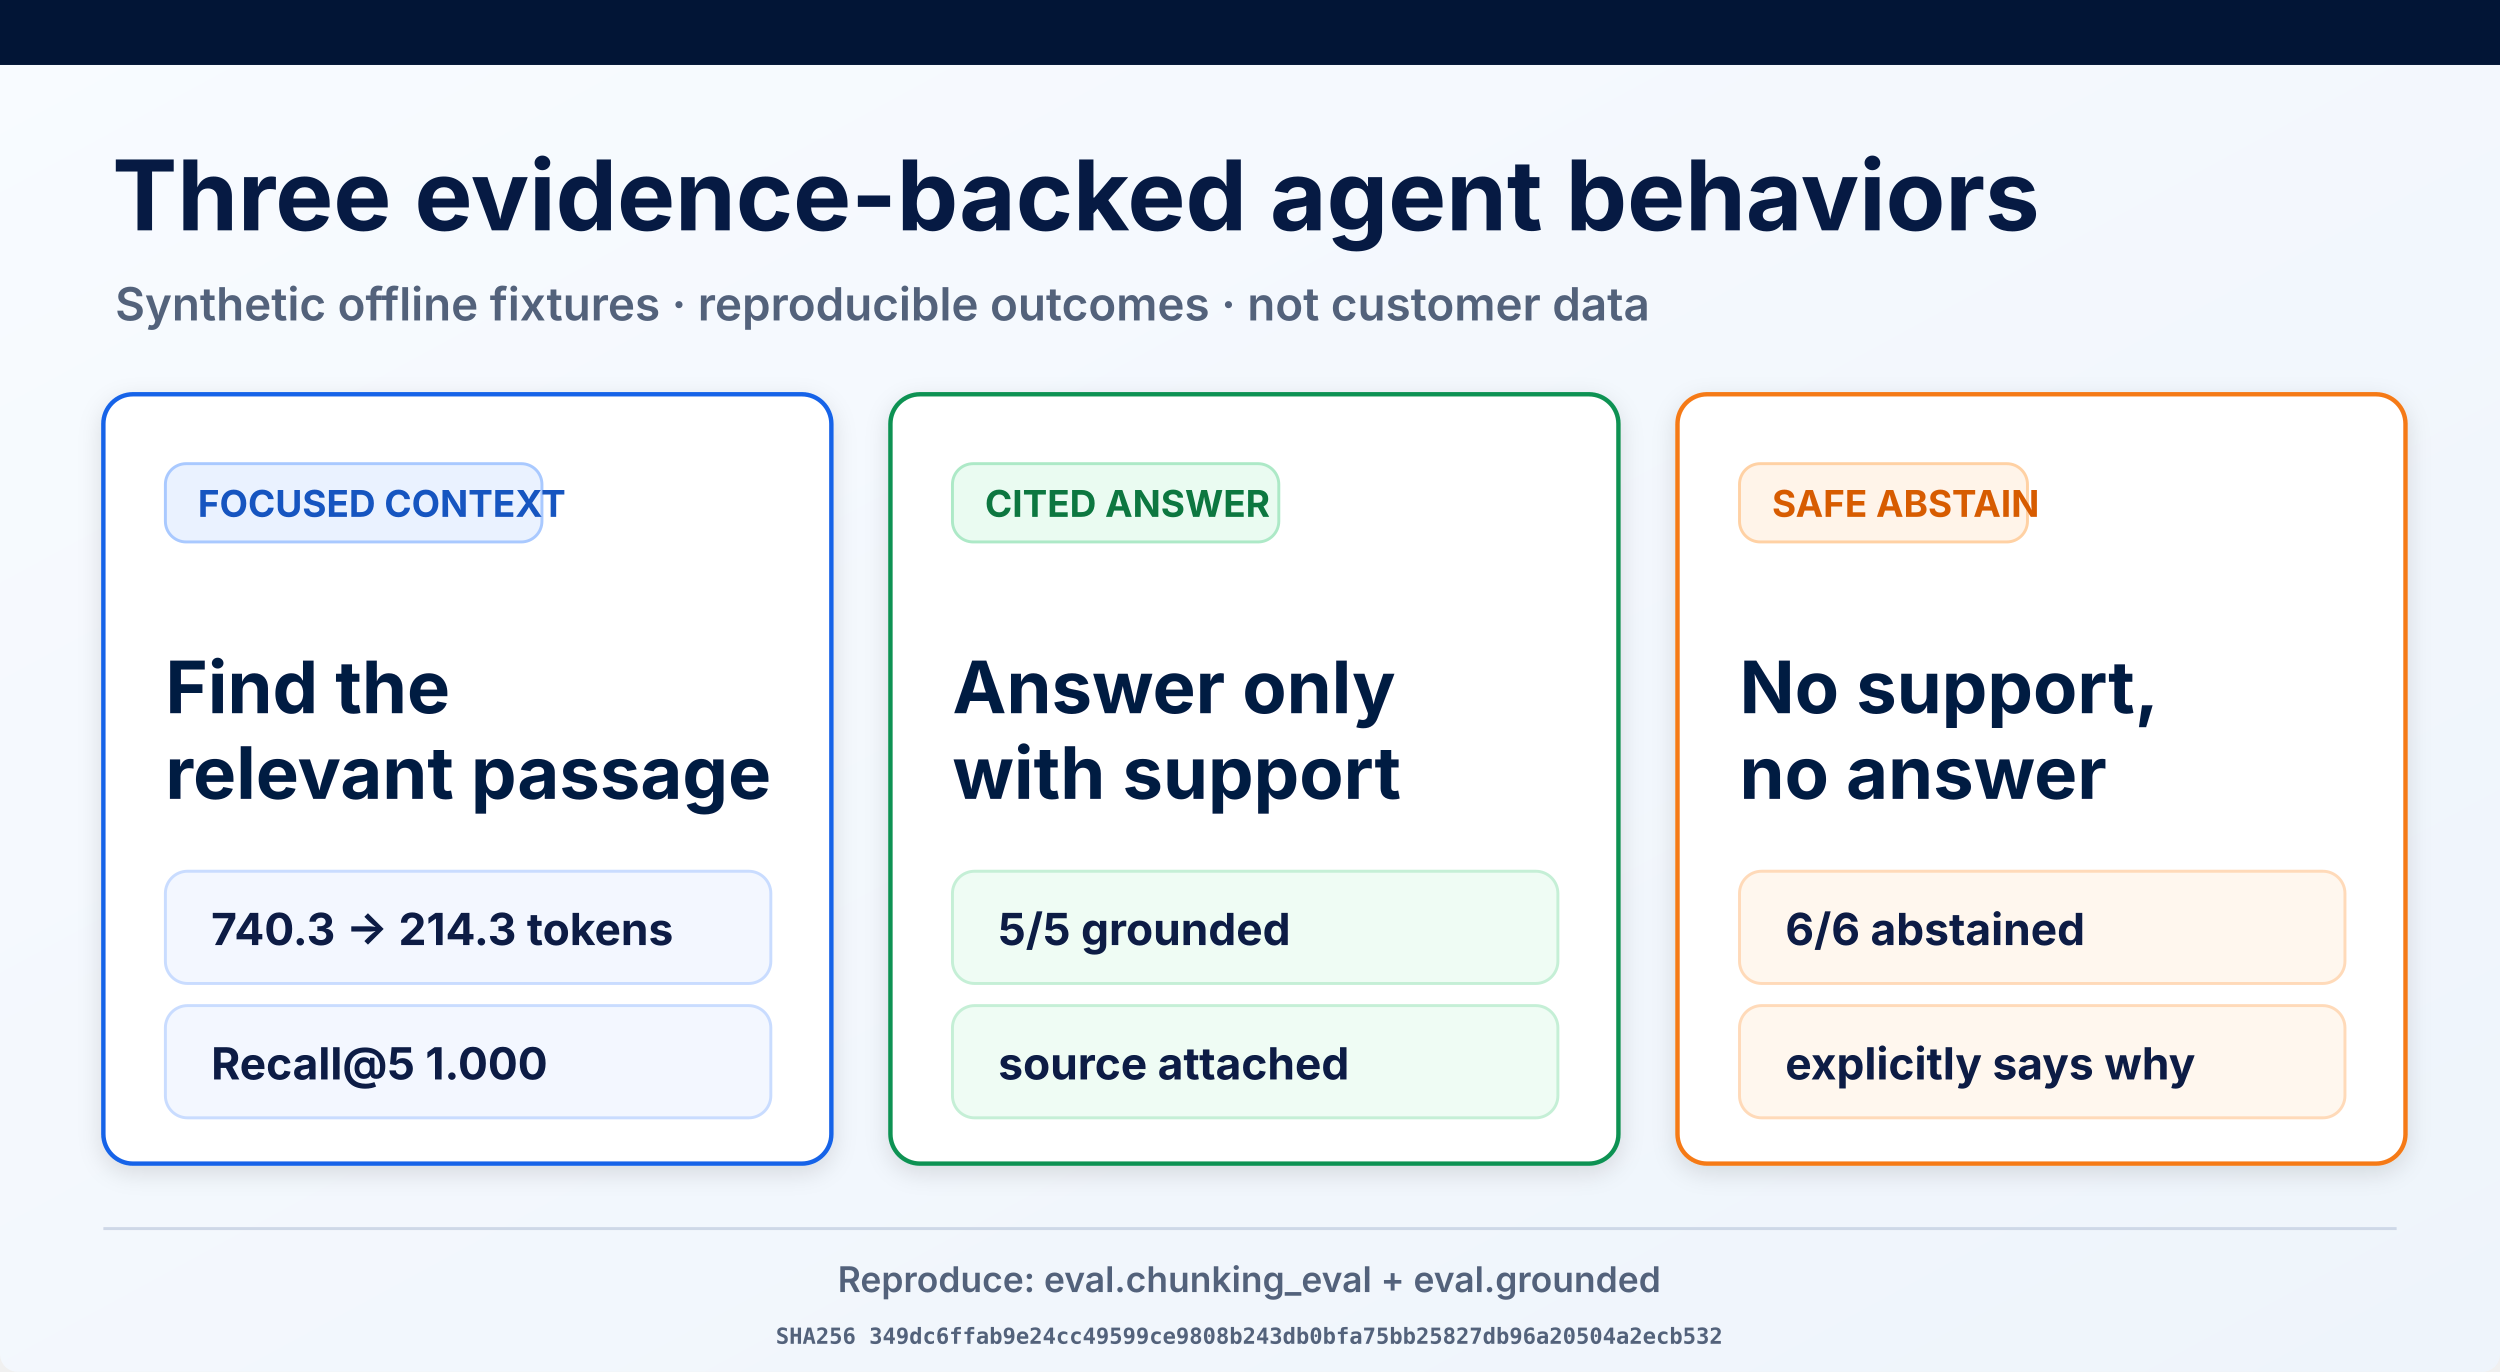
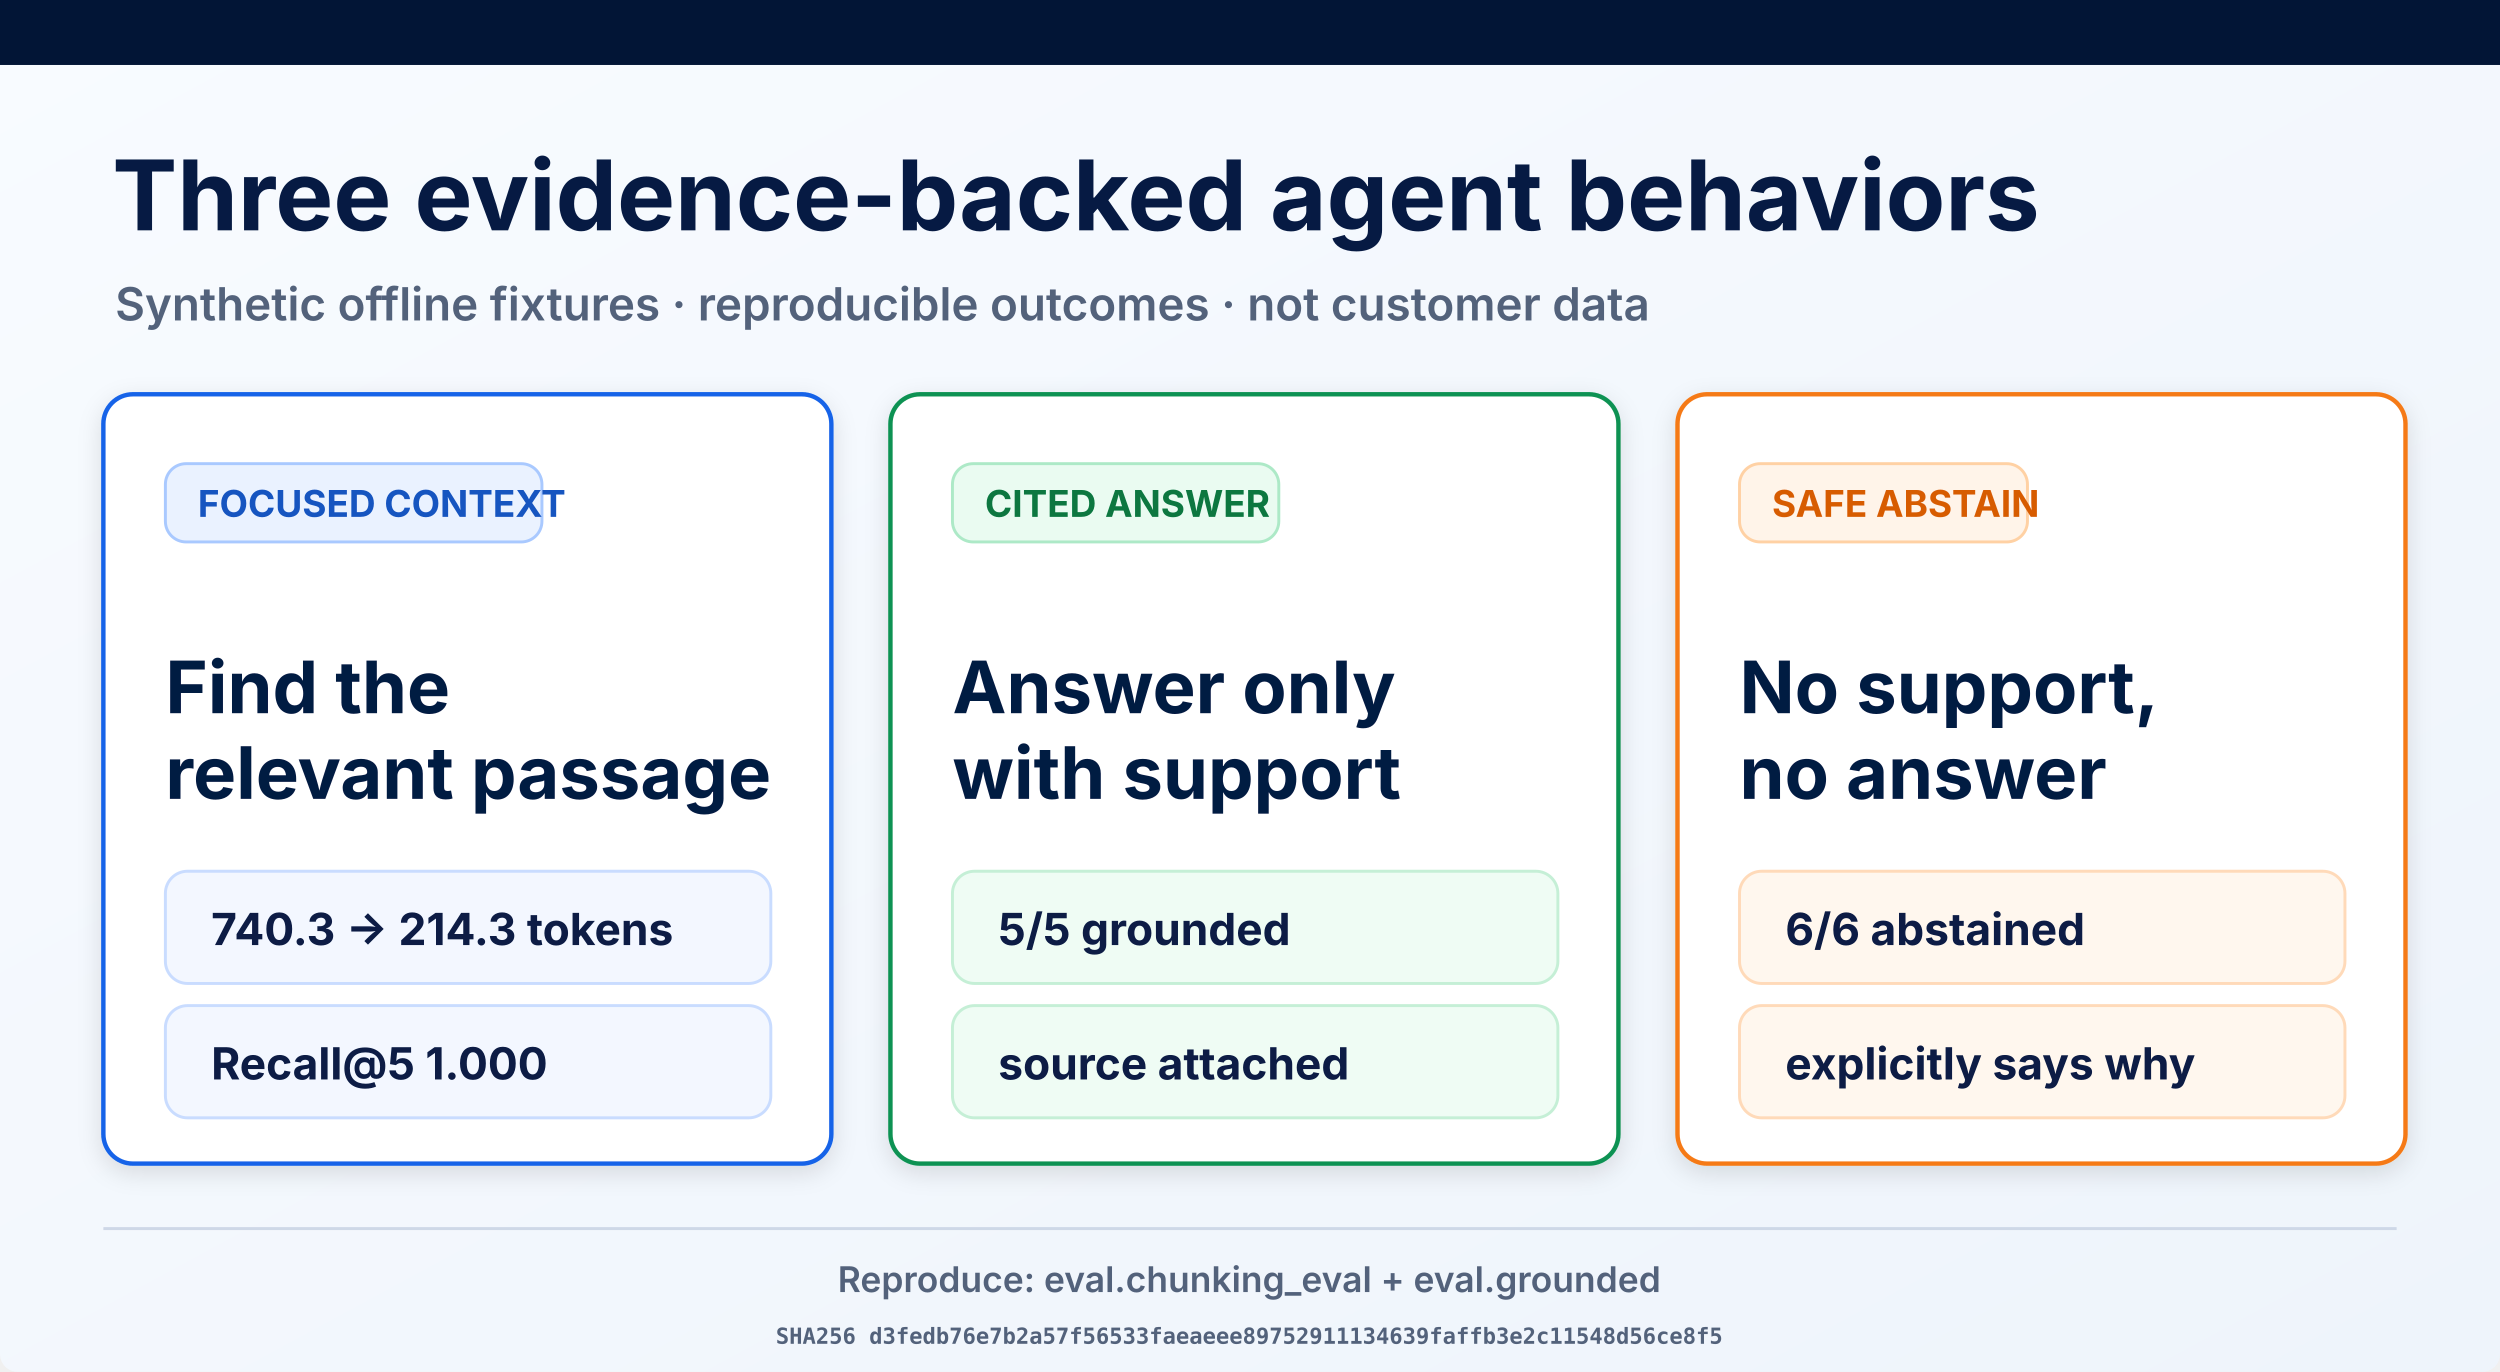
<svg xmlns="http://www.w3.org/2000/svg" width="1693" height="929" viewBox="0 0 1693 929" role="img" aria-labelledby="title desc">
  <defs>
    <linearGradient id="page" x1="0" y1="0" x2="1" y2="1">
      <stop offset="0" stop-color="#f8fbff" />
      <stop offset="1" stop-color="#eef4fb" />
    </linearGradient>
    <filter id="shadow" x="-10%" y="-10%" width="120%" height="130%">
      <feDropShadow dx="0" dy="5" stdDeviation="8" flood-opacity=".12" />
    </filter>
  </defs>
  <rect width="1693" height="929" rx="12" fill="url(#page)" />
  <rect width="1693" height="44" fill="#021536" />
  <text x="76" y="156" font-family="Inter, Arial, sans-serif" font-size="66" font-weight="700" fill="#061a43">Three evidence-backed agent behaviors</text>
  <text x="78" y="217" font-family="Inter, Arial, sans-serif" font-size="31" font-weight="600" fill="#53627b">Synthetic offline fixtures · reproducible outcomes · not customer data</text>
  <g filter="url(#shadow)">
    <rect x="70" y="267" width="493" height="521" rx="20" fill="#fff" stroke="#1763e8" stroke-width="3" />
    <rect x="112" y="314" width="255" height="53" rx="14" fill="#eaf2ff" stroke="#a9c9ff" stroke-width="2" />
    <text x="134" y="350" font-family="Inter, Arial, sans-serif" font-size="25" font-weight="700" fill="#1554c0">FOCUSED CONTEXT</text>
    <text x="112" y="483" font-family="Inter, Arial, sans-serif" font-size="49" font-weight="700" fill="#061a43">Find the</text>
    <text x="112" y="541" font-family="Inter, Arial, sans-serif" font-size="49" font-weight="700" fill="#061a43">relevant passage</text>
    <rect x="112" y="590" width="410" height="76" rx="15" fill="#f3f7ff" stroke="#c9dcff" stroke-width="2" />
    <text x="143" y="640" font-family="Inter, Arial, sans-serif" font-size="30" font-weight="700" fill="#0a1b44">740.3 → 214.3 tokens</text>
    <rect x="112" y="681" width="410" height="76" rx="15" fill="#f3f7ff" stroke="#c9dcff" stroke-width="2" />
    <text x="143" y="731" font-family="Inter, Arial, sans-serif" font-size="30" font-weight="700" fill="#0a1b44">Recall@5 1.000</text>
  </g>
  <g filter="url(#shadow)">
    <rect x="603" y="267" width="493" height="521" rx="20" fill="#fff" stroke="#109252" stroke-width="3" />
    <rect x="645" y="314" width="221" height="53" rx="14" fill="#eafbf1" stroke="#ade9c7" stroke-width="2" />
    <text x="667" y="350" font-family="Inter, Arial, sans-serif" font-size="25" font-weight="700" fill="#08773f">CITED ANSWER</text>
    <text x="645" y="483" font-family="Inter, Arial, sans-serif" font-size="49" font-weight="700" fill="#061a43">Answer only</text>
    <text x="645" y="541" font-family="Inter, Arial, sans-serif" font-size="49" font-weight="700" fill="#061a43">with support</text>
    <rect x="645" y="590" width="410" height="76" rx="15" fill="#effcf4" stroke="#c5efd6" stroke-width="2" />
    <text x="676" y="640" font-family="Inter, Arial, sans-serif" font-size="30" font-weight="700" fill="#0a1b44">5/5 grounded</text>
    <rect x="645" y="681" width="410" height="76" rx="15" fill="#effcf4" stroke="#c5efd6" stroke-width="2" />
    <text x="676" y="731" font-family="Inter, Arial, sans-serif" font-size="30" font-weight="700" fill="#0a1b44">source attached</text>
  </g>
  <g filter="url(#shadow)">
    <rect x="1136" y="267" width="493" height="521" rx="20" fill="#fff" stroke="#f57a19" stroke-width="3" />
    <rect x="1178" y="314" width="195" height="53" rx="14" fill="#fff4e9" stroke="#ffd1a4" stroke-width="2" />
    <text x="1200" y="350" font-family="Inter, Arial, sans-serif" font-size="25" font-weight="700" fill="#d75c06">SAFE ABSTAIN</text>
    <text x="1178" y="483" font-family="Inter, Arial, sans-serif" font-size="49" font-weight="700" fill="#061a43">No support,</text>
    <text x="1178" y="541" font-family="Inter, Arial, sans-serif" font-size="49" font-weight="700" fill="#061a43">no answer</text>
    <rect x="1178" y="590" width="410" height="76" rx="15" fill="#fff7ee" stroke="#ffdab9" stroke-width="2" />
    <text x="1209" y="640" font-family="Inter, Arial, sans-serif" font-size="30" font-weight="700" fill="#0a1b44">6/6 abstained</text>
    <rect x="1178" y="681" width="410" height="76" rx="15" fill="#fff7ee" stroke="#ffdab9" stroke-width="2" />
    <text x="1209" y="731" font-family="Inter, Arial, sans-serif" font-size="30" font-weight="700" fill="#0a1b44">explicitly says why</text>
  </g>
  <line x1="70" y1="832" x2="1623" y2="832" stroke="#ced8e7" stroke-width="2" />
  <text x="846" y="875" text-anchor="middle" font-family="Inter, Arial, sans-serif" font-size="24" font-weight="600" fill="#53627b">Reproduce: eval.chunking_eval + eval.grounded</text>
-   <text x="846" y="910" text-anchor="middle" font-family="ui-monospace, monospace" font-size="15" font-weight="600" fill="#53627b">SHA256 349dc6ffab9e24cc49599ce9808b243db0bfa75bb25827db96a20504a2ecb532</text>
+   <text x="846" y="910" text-anchor="middle" font-family="ui-monospace, monospace" font-size="15" font-weight="600" fill="#53627b">SHA256 d3fedb76e7b2a57f56533faeaeee89752911134639faffb3e2c11548d56ce8f5</text>
</svg>
